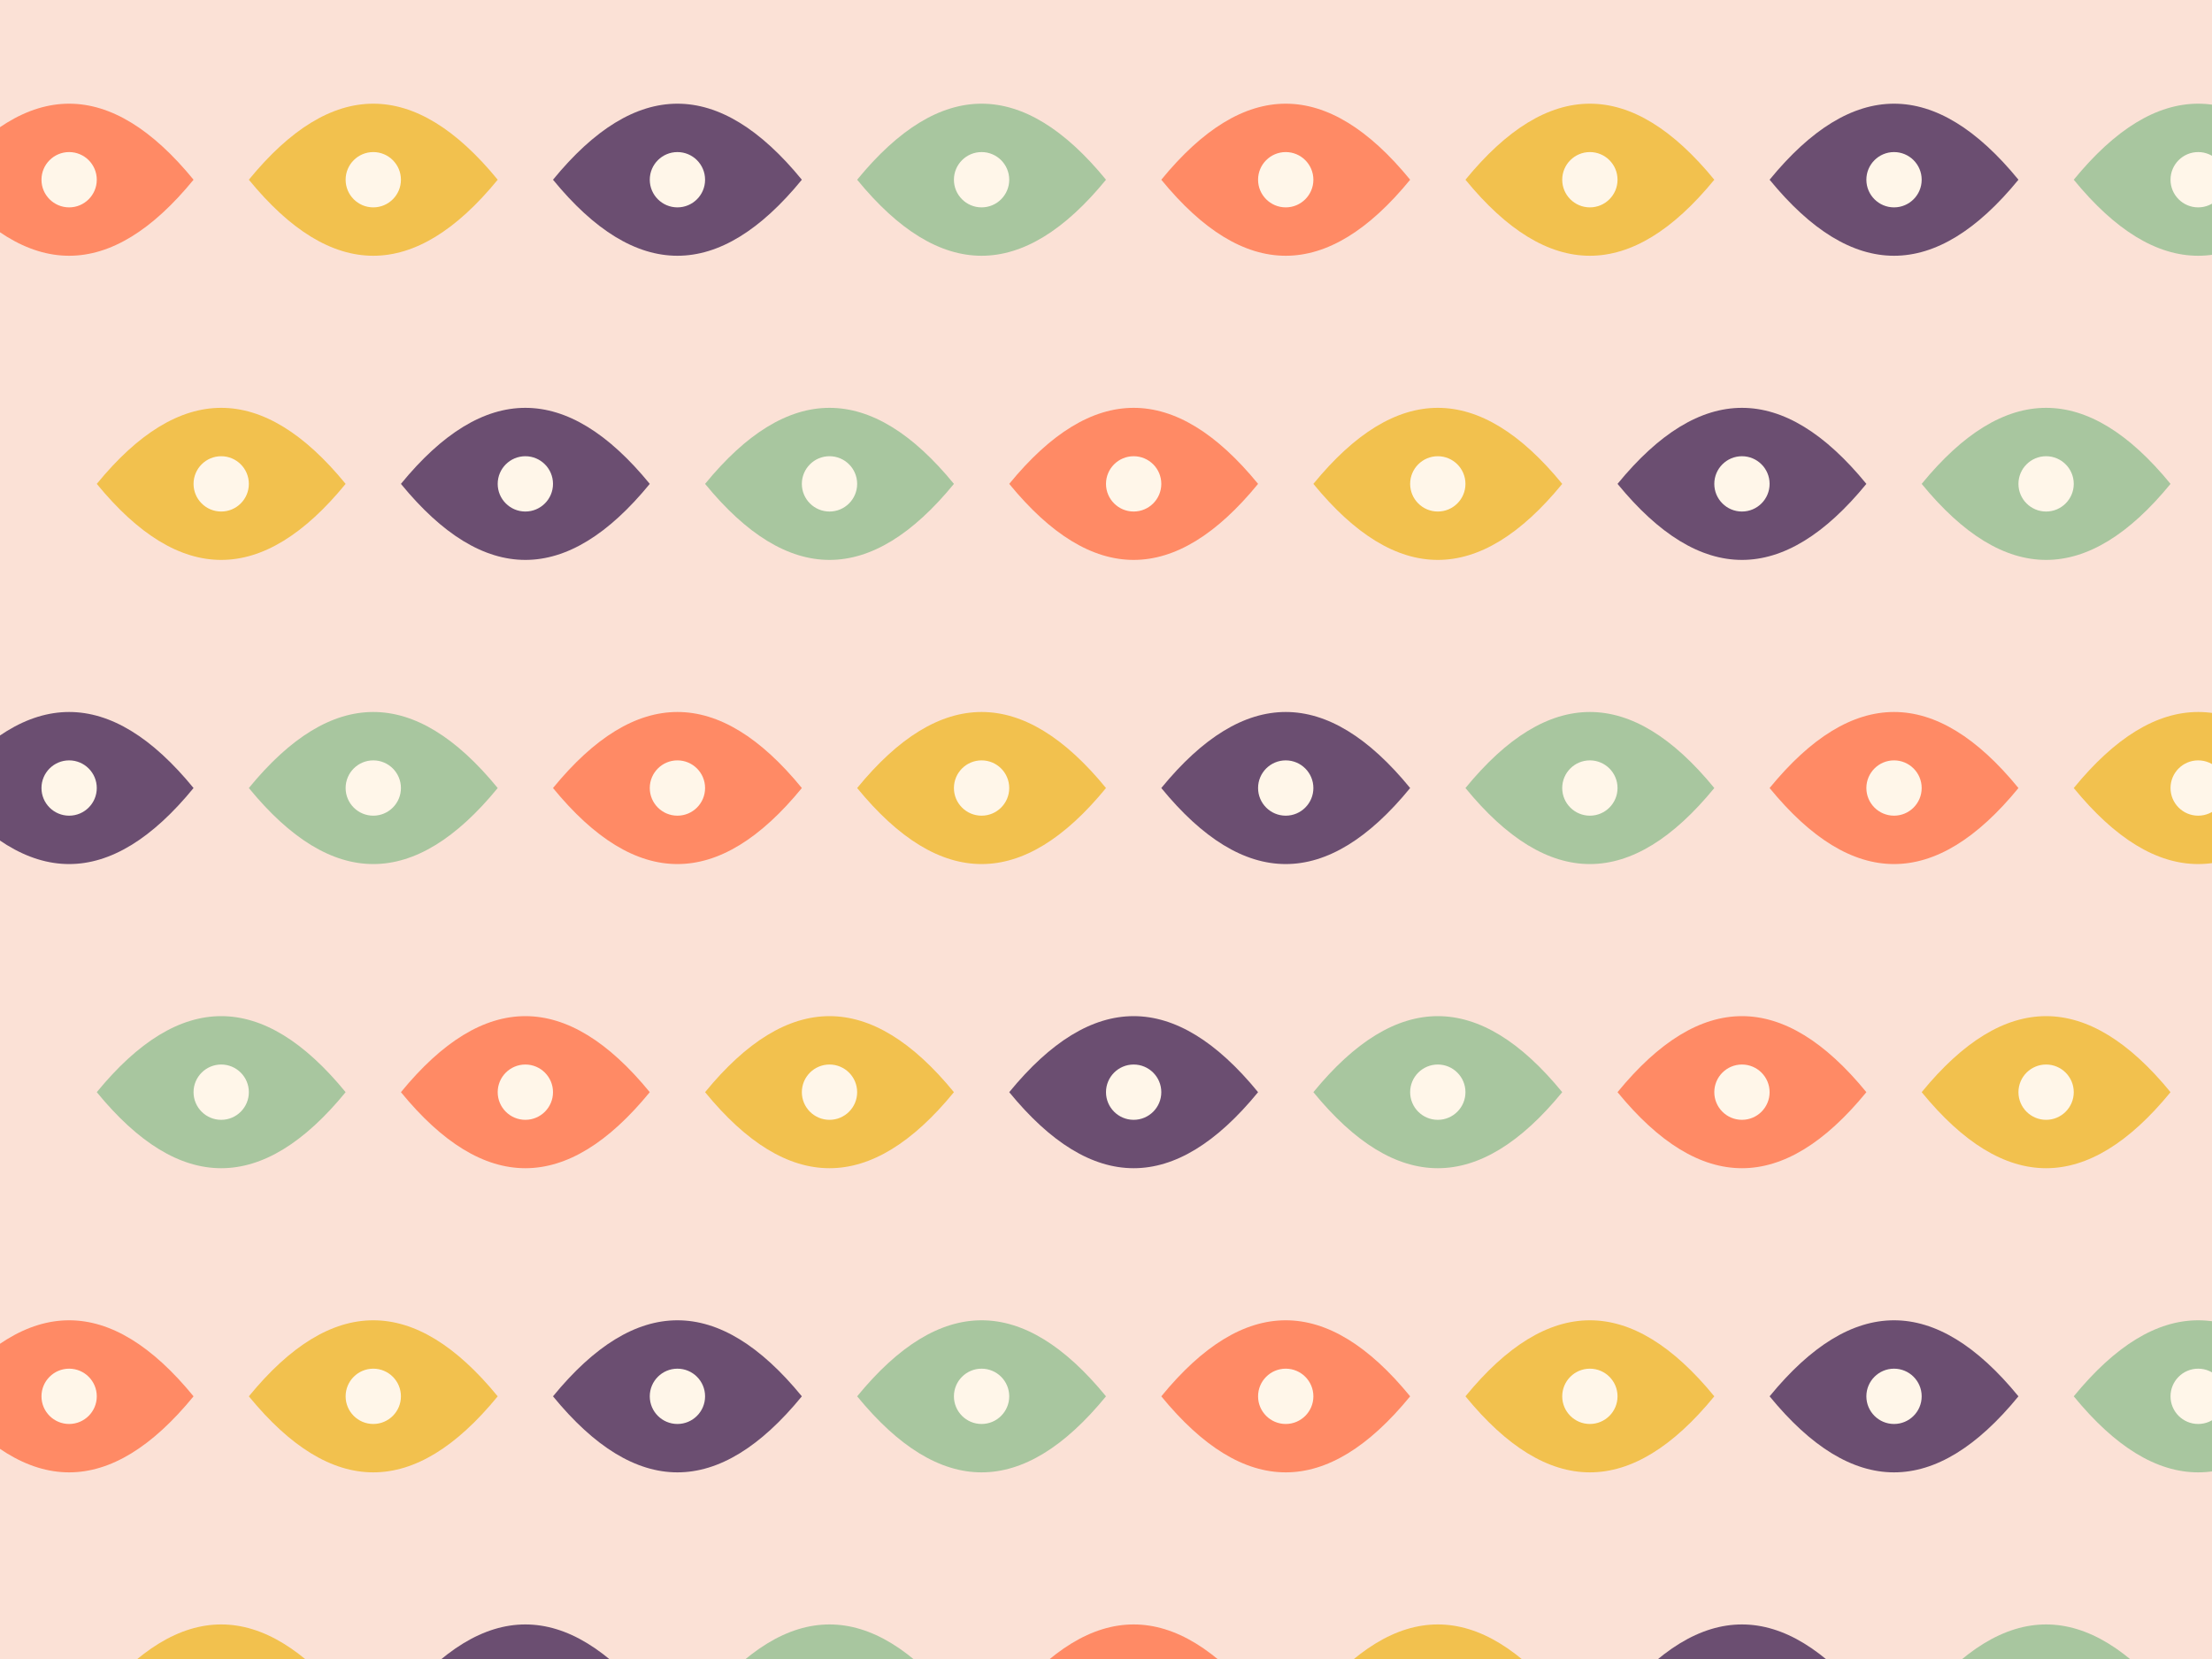
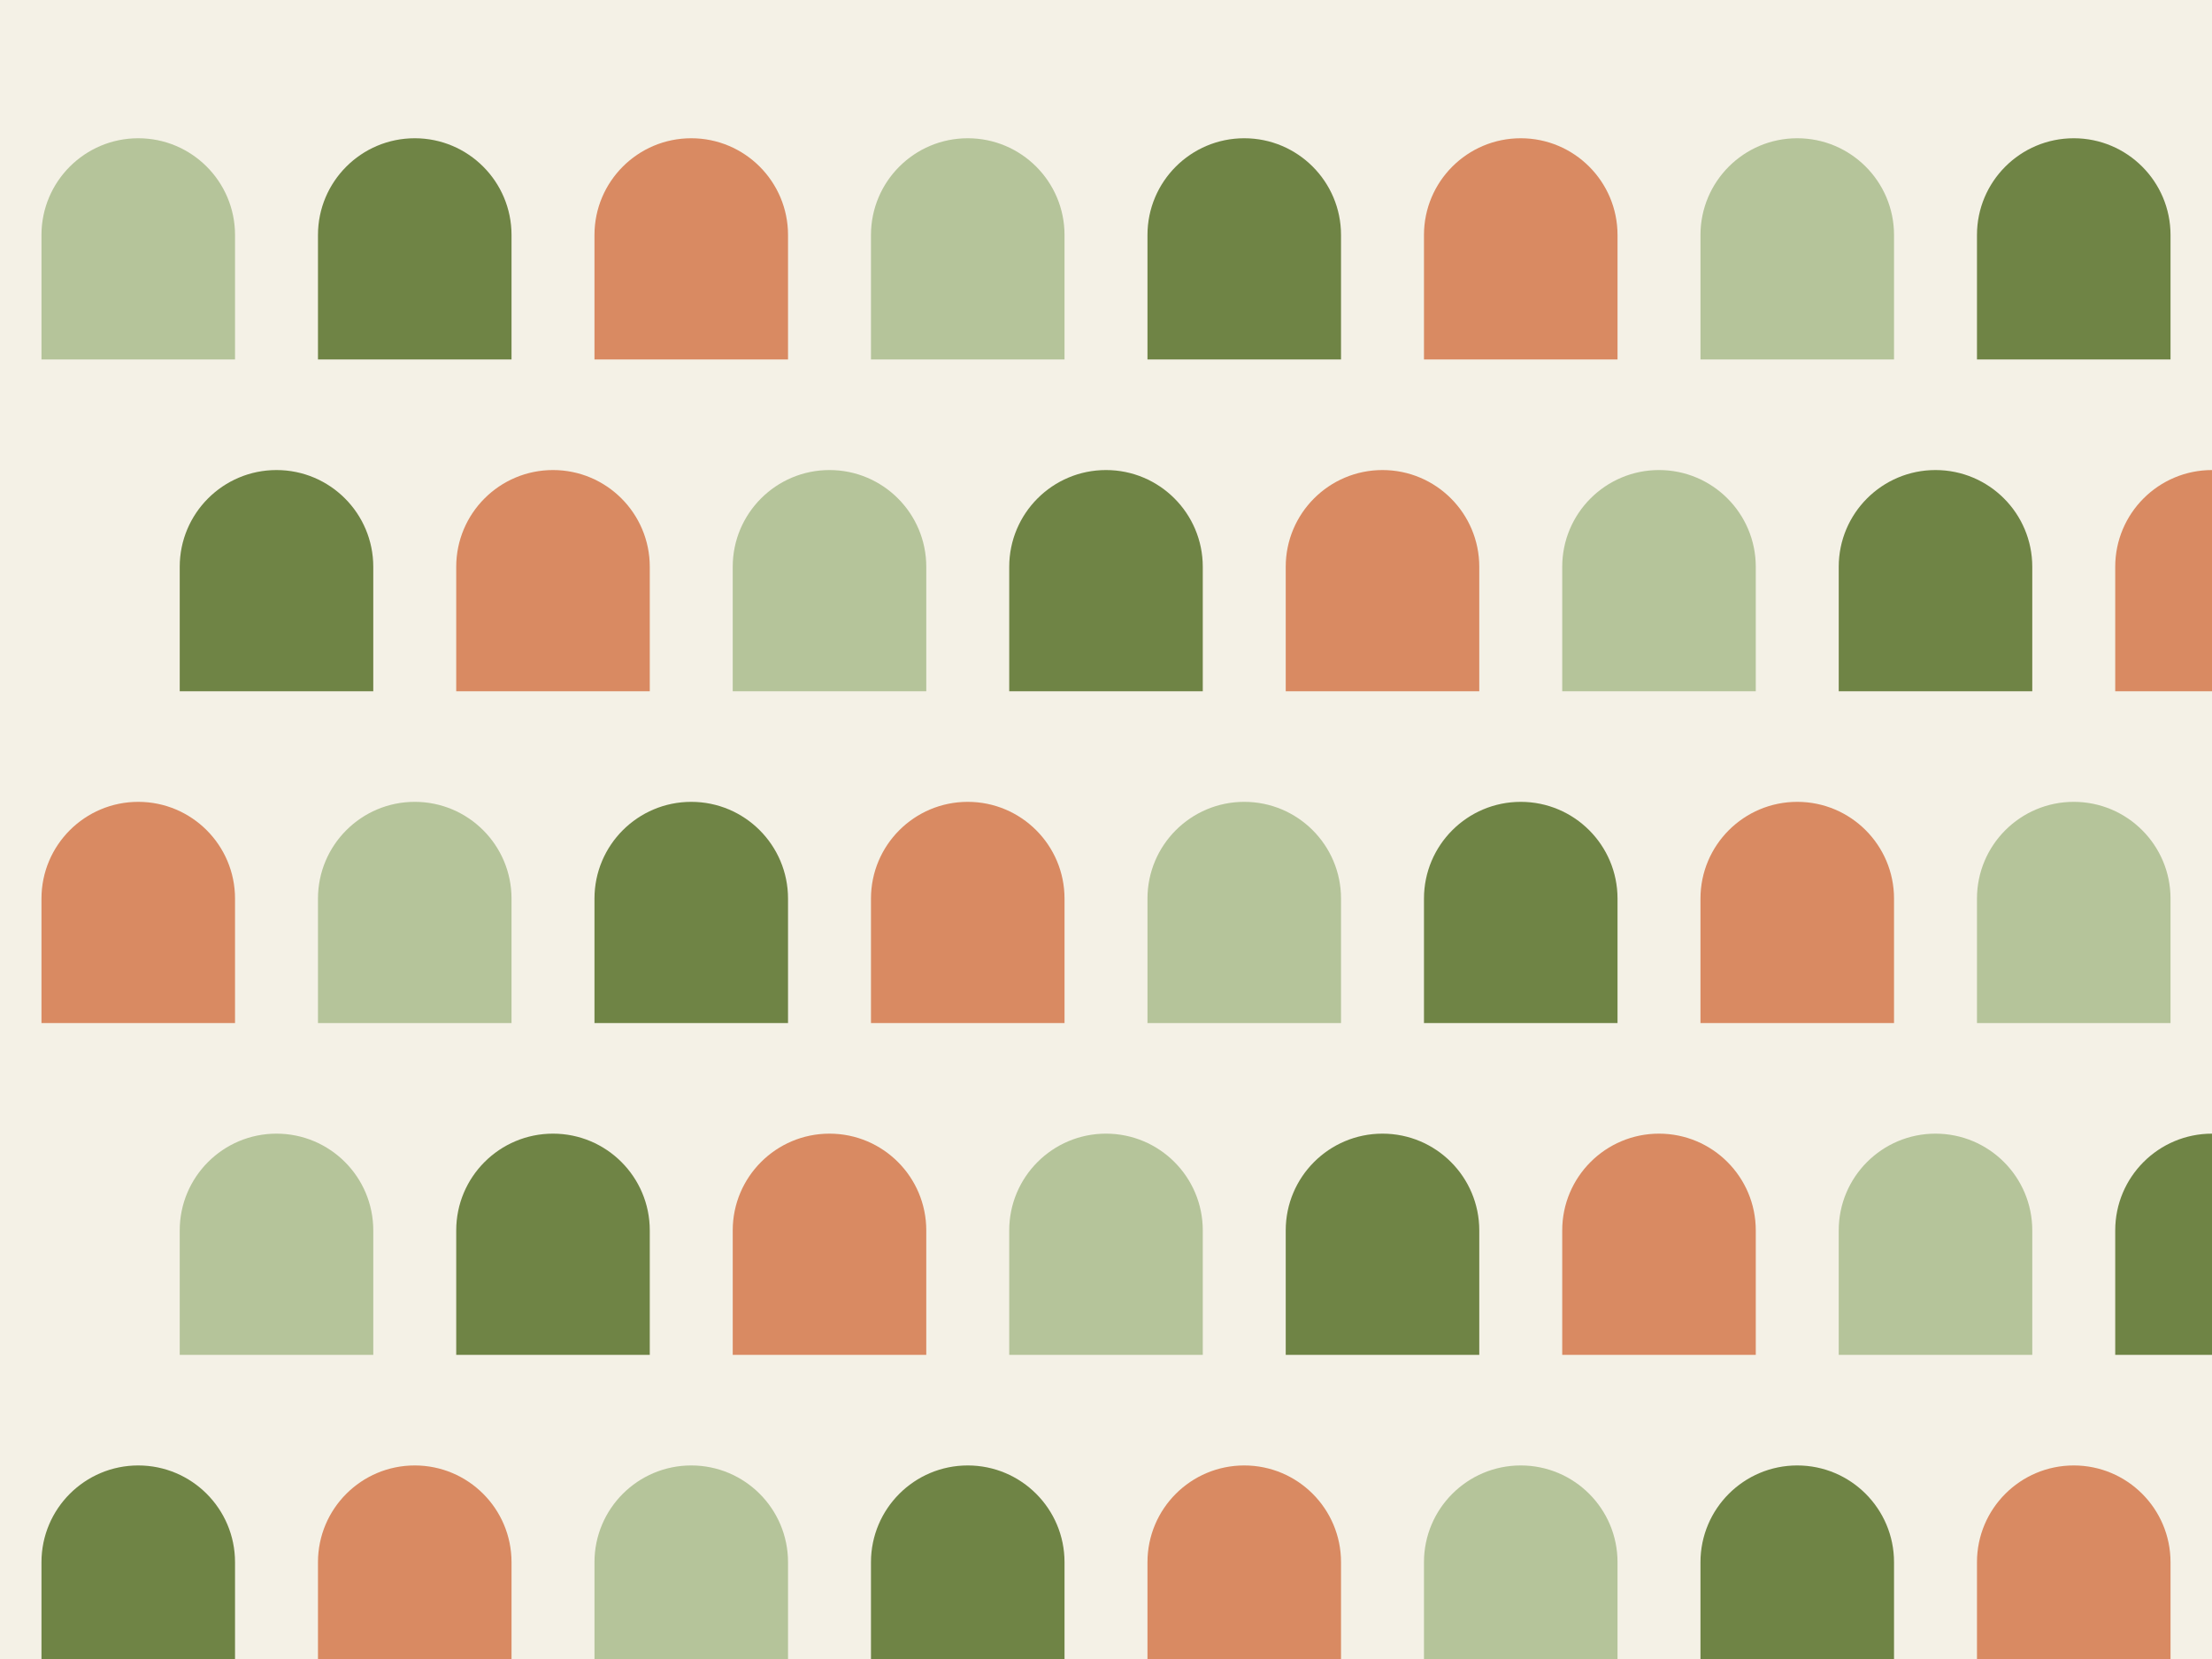
<svg xmlns="http://www.w3.org/2000/svg" viewBox="0 0 800 600" preserveAspectRatio="xMidYMid slice">
-   <rect width="800" height="600" fill="#FBE1D6" />
-   <path d="M-20 65 Q25 10 70 65 Q25 120 -20 65Z" fill="#FF8A65" />
-   <circle cx="25" cy="65" r="10" fill="#FFF6E9" />
-   <path d="M90 65 Q135 10 180 65 Q135 120 90 65Z" fill="#F2C14E" />
-   <circle cx="135" cy="65" r="10" fill="#FFF6E9" />
-   <path d="M200 65 Q245 10 290 65 Q245 120 200 65Z" fill="#6B4E71" />
-   <circle cx="245" cy="65" r="10" fill="#FFF6E9" />
-   <path d="M310 65 Q355 10 400 65 Q355 120 310 65Z" fill="#A8C69F" />
-   <circle cx="355" cy="65" r="10" fill="#FFF6E9" />
-   <path d="M420 65 Q465 10 510 65 Q465 120 420 65Z" fill="#FF8A65" />
-   <circle cx="465" cy="65" r="10" fill="#FFF6E9" />
-   <path d="M530 65 Q575 10 620 65 Q575 120 530 65Z" fill="#F2C14E" />
-   <circle cx="575" cy="65" r="10" fill="#FFF6E9" />
-   <path d="M640 65 Q685 10 730 65 Q685 120 640 65Z" fill="#6B4E71" />
-   <circle cx="685" cy="65" r="10" fill="#FFF6E9" />
-   <path d="M750 65 Q795 10 840 65 Q795 120 750 65Z" fill="#A8C69F" />
-   <circle cx="795" cy="65" r="10" fill="#FFF6E9" />
-   <path d="M35 175 Q80 120 125 175 Q80 230 35 175Z" fill="#F2C14E" />
-   <circle cx="80" cy="175" r="10" fill="#FFF6E9" />
-   <path d="M145 175 Q190 120 235 175 Q190 230 145 175Z" fill="#6B4E71" />
-   <circle cx="190" cy="175" r="10" fill="#FFF6E9" />
-   <path d="M255 175 Q300 120 345 175 Q300 230 255 175Z" fill="#A8C69F" />
-   <circle cx="300" cy="175" r="10" fill="#FFF6E9" />
-   <path d="M365 175 Q410 120 455 175 Q410 230 365 175Z" fill="#FF8A65" />
-   <circle cx="410" cy="175" r="10" fill="#FFF6E9" />
-   <path d="M475 175 Q520 120 565 175 Q520 230 475 175Z" fill="#F2C14E" />
-   <circle cx="520" cy="175" r="10" fill="#FFF6E9" />
-   <path d="M585 175 Q630 120 675 175 Q630 230 585 175Z" fill="#6B4E71" />
-   <circle cx="630" cy="175" r="10" fill="#FFF6E9" />
-   <path d="M695 175 Q740 120 785 175 Q740 230 695 175Z" fill="#A8C69F" />
-   <circle cx="740" cy="175" r="10" fill="#FFF6E9" />
-   <path d="M805 175 Q850 120 895 175 Q850 230 805 175Z" fill="#FF8A65" />
-   <circle cx="850" cy="175" r="10" fill="#FFF6E9" />
-   <path d="M-20 285 Q25 230 70 285 Q25 340 -20 285Z" fill="#6B4E71" />
-   <circle cx="25" cy="285" r="10" fill="#FFF6E9" />
-   <path d="M90 285 Q135 230 180 285 Q135 340 90 285Z" fill="#A8C69F" />
-   <circle cx="135" cy="285" r="10" fill="#FFF6E9" />
-   <path d="M200 285 Q245 230 290 285 Q245 340 200 285Z" fill="#FF8A65" />
-   <circle cx="245" cy="285" r="10" fill="#FFF6E9" />
-   <path d="M310 285 Q355 230 400 285 Q355 340 310 285Z" fill="#F2C14E" />
-   <circle cx="355" cy="285" r="10" fill="#FFF6E9" />
-   <path d="M420 285 Q465 230 510 285 Q465 340 420 285Z" fill="#6B4E71" />
-   <circle cx="465" cy="285" r="10" fill="#FFF6E9" />
-   <path d="M530 285 Q575 230 620 285 Q575 340 530 285Z" fill="#A8C69F" />
-   <circle cx="575" cy="285" r="10" fill="#FFF6E9" />
-   <path d="M640 285 Q685 230 730 285 Q685 340 640 285Z" fill="#FF8A65" />
-   <circle cx="685" cy="285" r="10" fill="#FFF6E9" />
-   <path d="M750 285 Q795 230 840 285 Q795 340 750 285Z" fill="#F2C14E" />
-   <circle cx="795" cy="285" r="10" fill="#FFF6E9" />
-   <path d="M35 395 Q80 340 125 395 Q80 450 35 395Z" fill="#A8C69F" />
-   <circle cx="80" cy="395" r="10" fill="#FFF6E9" />
-   <path d="M145 395 Q190 340 235 395 Q190 450 145 395Z" fill="#FF8A65" />
-   <circle cx="190" cy="395" r="10" fill="#FFF6E9" />
-   <path d="M255 395 Q300 340 345 395 Q300 450 255 395Z" fill="#F2C14E" />
-   <circle cx="300" cy="395" r="10" fill="#FFF6E9" />
-   <path d="M365 395 Q410 340 455 395 Q410 450 365 395Z" fill="#6B4E71" />
-   <circle cx="410" cy="395" r="10" fill="#FFF6E9" />
-   <path d="M475 395 Q520 340 565 395 Q520 450 475 395Z" fill="#A8C69F" />
-   <circle cx="520" cy="395" r="10" fill="#FFF6E9" />
-   <path d="M585 395 Q630 340 675 395 Q630 450 585 395Z" fill="#FF8A65" />
-   <circle cx="630" cy="395" r="10" fill="#FFF6E9" />
-   <path d="M695 395 Q740 340 785 395 Q740 450 695 395Z" fill="#F2C14E" />
-   <circle cx="740" cy="395" r="10" fill="#FFF6E9" />
-   <path d="M805 395 Q850 340 895 395 Q850 450 805 395Z" fill="#6B4E71" />
-   <circle cx="850" cy="395" r="10" fill="#FFF6E9" />
-   <path d="M-20 505 Q25 450 70 505 Q25 560 -20 505Z" fill="#FF8A65" />
-   <circle cx="25" cy="505" r="10" fill="#FFF6E9" />
-   <path d="M90 505 Q135 450 180 505 Q135 560 90 505Z" fill="#F2C14E" />
-   <circle cx="135" cy="505" r="10" fill="#FFF6E9" />
-   <path d="M200 505 Q245 450 290 505 Q245 560 200 505Z" fill="#6B4E71" />
-   <circle cx="245" cy="505" r="10" fill="#FFF6E9" />
-   <path d="M310 505 Q355 450 400 505 Q355 560 310 505Z" fill="#A8C69F" />
-   <circle cx="355" cy="505" r="10" fill="#FFF6E9" />
-   <path d="M420 505 Q465 450 510 505 Q465 560 420 505Z" fill="#FF8A65" />
-   <circle cx="465" cy="505" r="10" fill="#FFF6E9" />
-   <path d="M530 505 Q575 450 620 505 Q575 560 530 505Z" fill="#F2C14E" />
-   <circle cx="575" cy="505" r="10" fill="#FFF6E9" />
-   <path d="M640 505 Q685 450 730 505 Q685 560 640 505Z" fill="#6B4E71" />
-   <circle cx="685" cy="505" r="10" fill="#FFF6E9" />
-   <path d="M750 505 Q795 450 840 505 Q795 560 750 505Z" fill="#A8C69F" />
-   <circle cx="795" cy="505" r="10" fill="#FFF6E9" />
-   <path d="M35 615 Q80 560 125 615 Q80 670 35 615Z" fill="#F2C14E" />
-   <circle cx="80" cy="615" r="10" fill="#FFF6E9" />
-   <path d="M145 615 Q190 560 235 615 Q190 670 145 615Z" fill="#6B4E71" />
-   <circle cx="190" cy="615" r="10" fill="#FFF6E9" />
-   <path d="M255 615 Q300 560 345 615 Q300 670 255 615Z" fill="#A8C69F" />
-   <circle cx="300" cy="615" r="10" fill="#FFF6E9" />
-   <path d="M365 615 Q410 560 455 615 Q410 670 365 615Z" fill="#FF8A65" />
-   <circle cx="410" cy="615" r="10" fill="#FFF6E9" />
-   <path d="M475 615 Q520 560 565 615 Q520 670 475 615Z" fill="#F2C14E" />
-   <circle cx="520" cy="615" r="10" fill="#FFF6E9" />
-   <path d="M585 615 Q630 560 675 615 Q630 670 585 615Z" fill="#6B4E71" />
-   <circle cx="630" cy="615" r="10" fill="#FFF6E9" />
-   <path d="M695 615 Q740 560 785 615 Q740 670 695 615Z" fill="#A8C69F" />
-   <circle cx="740" cy="615" r="10" fill="#FFF6E9" />
-   <path d="M805 615 Q850 560 895 615 Q850 670 805 615Z" fill="#FF8A65" />
-   <circle cx="850" cy="615" r="10" fill="#FFF6E9" />
+   <rect width="800" height="600" fill="#F4F1E6" />
+   <path d="M15 130 V85 A35 35 0 0 1 85 85 V130Z" fill="#B5C49A" />
+   <path d="M115 130 V85 A35 35 0 0 1 185 85 V130Z" fill="#6F8445" />
+   <path d="M215 130 V85 A35 35 0 0 1 285 85 V130Z" fill="#D98A62" />
+   <path d="M315 130 V85 A35 35 0 0 1 385 85 V130Z" fill="#B5C49A" />
+   <path d="M415 130 V85 A35 35 0 0 1 485 85 V130Z" fill="#6F8445" />
+   <path d="M515 130 V85 A35 35 0 0 1 585 85 V130Z" fill="#D98A62" />
+   <path d="M615 130 V85 A35 35 0 0 1 685 85 V130Z" fill="#B5C49A" />
+   <path d="M715 130 V85 A35 35 0 0 1 785 85 V130Z" fill="#6F8445" />
+   <path d="M65 250 V205 A35 35 0 0 1 135 205 V250Z" fill="#6F8445" />
+   <path d="M165 250 V205 A35 35 0 0 1 235 205 V250Z" fill="#D98A62" />
+   <path d="M265 250 V205 A35 35 0 0 1 335 205 V250Z" fill="#B5C49A" />
+   <path d="M365 250 V205 A35 35 0 0 1 435 205 V250Z" fill="#6F8445" />
+   <path d="M465 250 V205 A35 35 0 0 1 535 205 V250Z" fill="#D98A62" />
+   <path d="M565 250 V205 A35 35 0 0 1 635 205 V250Z" fill="#B5C49A" />
+   <path d="M665 250 V205 A35 35 0 0 1 735 205 V250Z" fill="#6F8445" />
+   <path d="M765 250 V205 A35 35 0 0 1 835 205 V250Z" fill="#D98A62" />
+   <path d="M15 370 V325 A35 35 0 0 1 85 325 V370Z" fill="#D98A62" />
+   <path d="M115 370 V325 A35 35 0 0 1 185 325 V370Z" fill="#B5C49A" />
+   <path d="M215 370 V325 A35 35 0 0 1 285 325 V370Z" fill="#6F8445" />
+   <path d="M315 370 V325 A35 35 0 0 1 385 325 V370Z" fill="#D98A62" />
+   <path d="M415 370 V325 A35 35 0 0 1 485 325 V370Z" fill="#B5C49A" />
+   <path d="M515 370 V325 A35 35 0 0 1 585 325 V370Z" fill="#6F8445" />
+   <path d="M615 370 V325 A35 35 0 0 1 685 325 V370Z" fill="#D98A62" />
+   <path d="M715 370 V325 A35 35 0 0 1 785 325 V370Z" fill="#B5C49A" />
+   <path d="M65 490 V445 A35 35 0 0 1 135 445 V490Z" fill="#B5C49A" />
+   <path d="M165 490 V445 A35 35 0 0 1 235 445 V490Z" fill="#6F8445" />
+   <path d="M265 490 V445 A35 35 0 0 1 335 445 V490Z" fill="#D98A62" />
+   <path d="M365 490 V445 A35 35 0 0 1 435 445 V490Z" fill="#B5C49A" />
+   <path d="M465 490 V445 A35 35 0 0 1 535 445 V490Z" fill="#6F8445" />
+   <path d="M565 490 V445 A35 35 0 0 1 635 445 V490Z" fill="#D98A62" />
+   <path d="M665 490 V445 A35 35 0 0 1 735 445 V490Z" fill="#B5C49A" />
+   <path d="M765 490 V445 A35 35 0 0 1 835 445 V490Z" fill="#6F8445" />
+   <path d="M15 610 V565 A35 35 0 0 1 85 565 V610Z" fill="#6F8445" />
+   <path d="M115 610 V565 A35 35 0 0 1 185 565 V610Z" fill="#D98A62" />
+   <path d="M215 610 V565 A35 35 0 0 1 285 565 V610Z" fill="#B5C49A" />
+   <path d="M315 610 V565 A35 35 0 0 1 385 565 V610Z" fill="#6F8445" />
+   <path d="M415 610 V565 A35 35 0 0 1 485 565 V610Z" fill="#D98A62" />
+   <path d="M515 610 V565 A35 35 0 0 1 585 565 V610Z" fill="#B5C49A" />
+   <path d="M615 610 V565 A35 35 0 0 1 685 565 V610Z" fill="#6F8445" />
+   <path d="M715 610 V565 A35 35 0 0 1 785 565 V610Z" fill="#D98A62" />
</svg>
